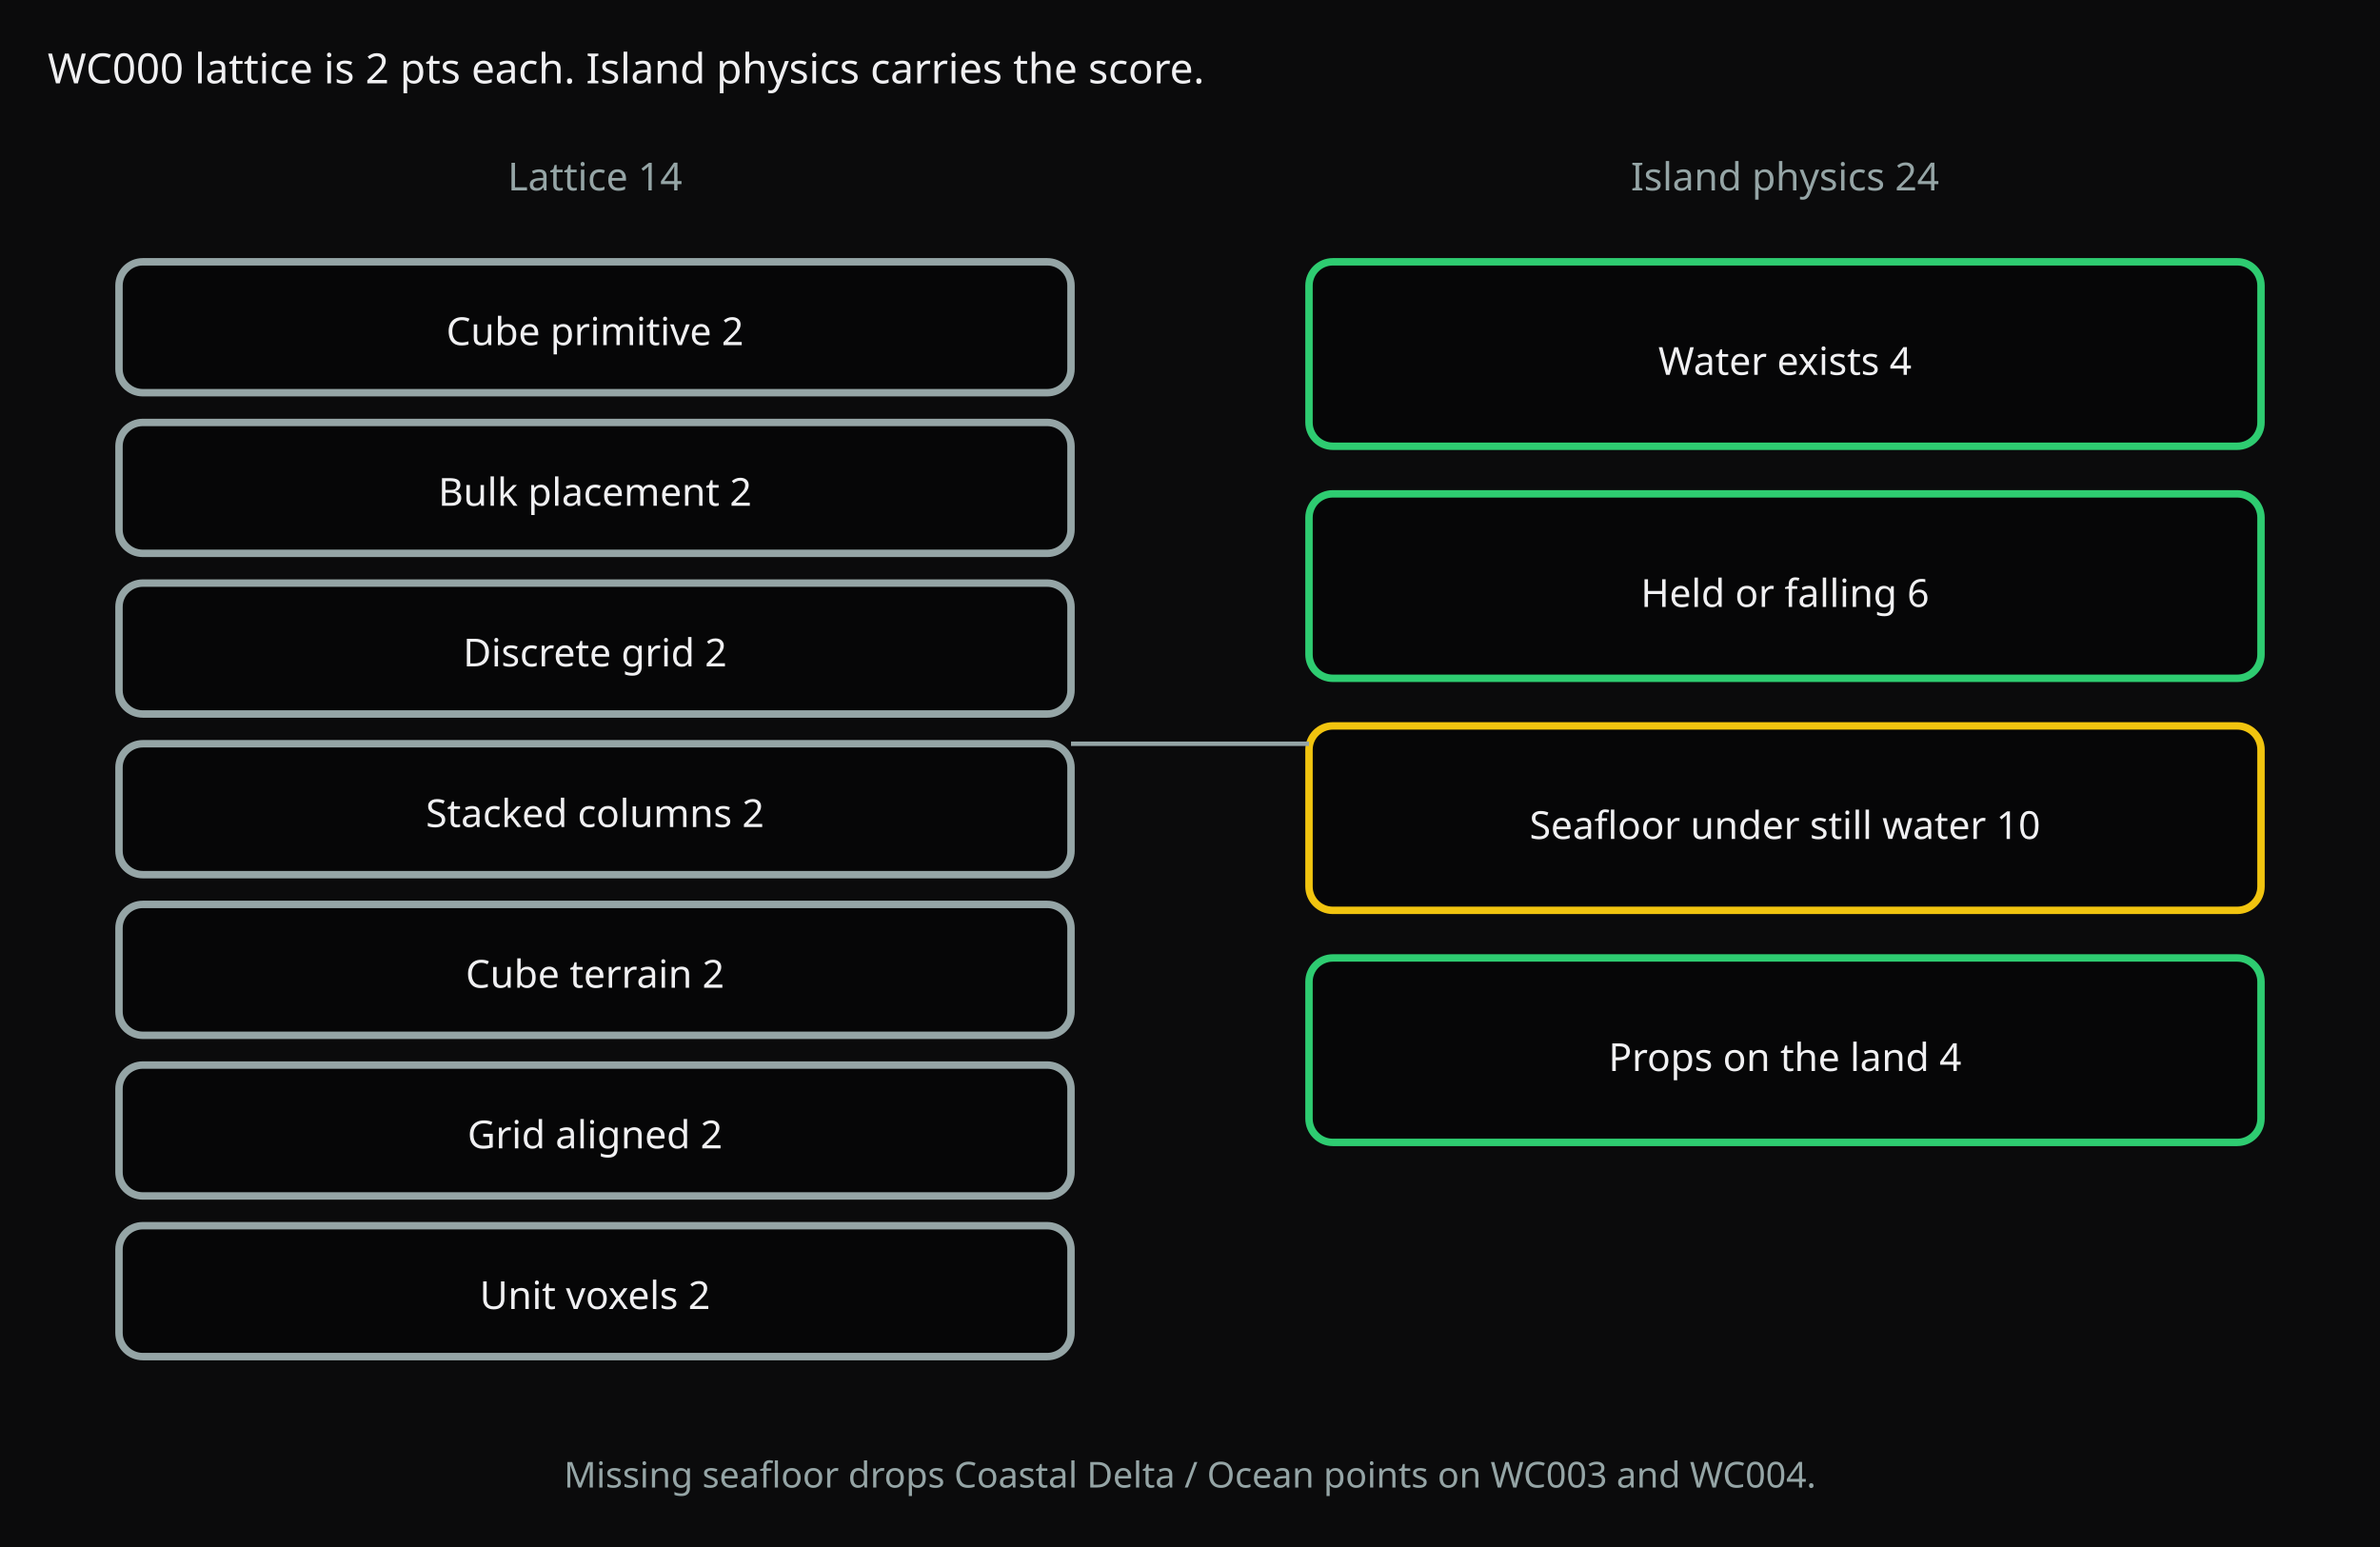
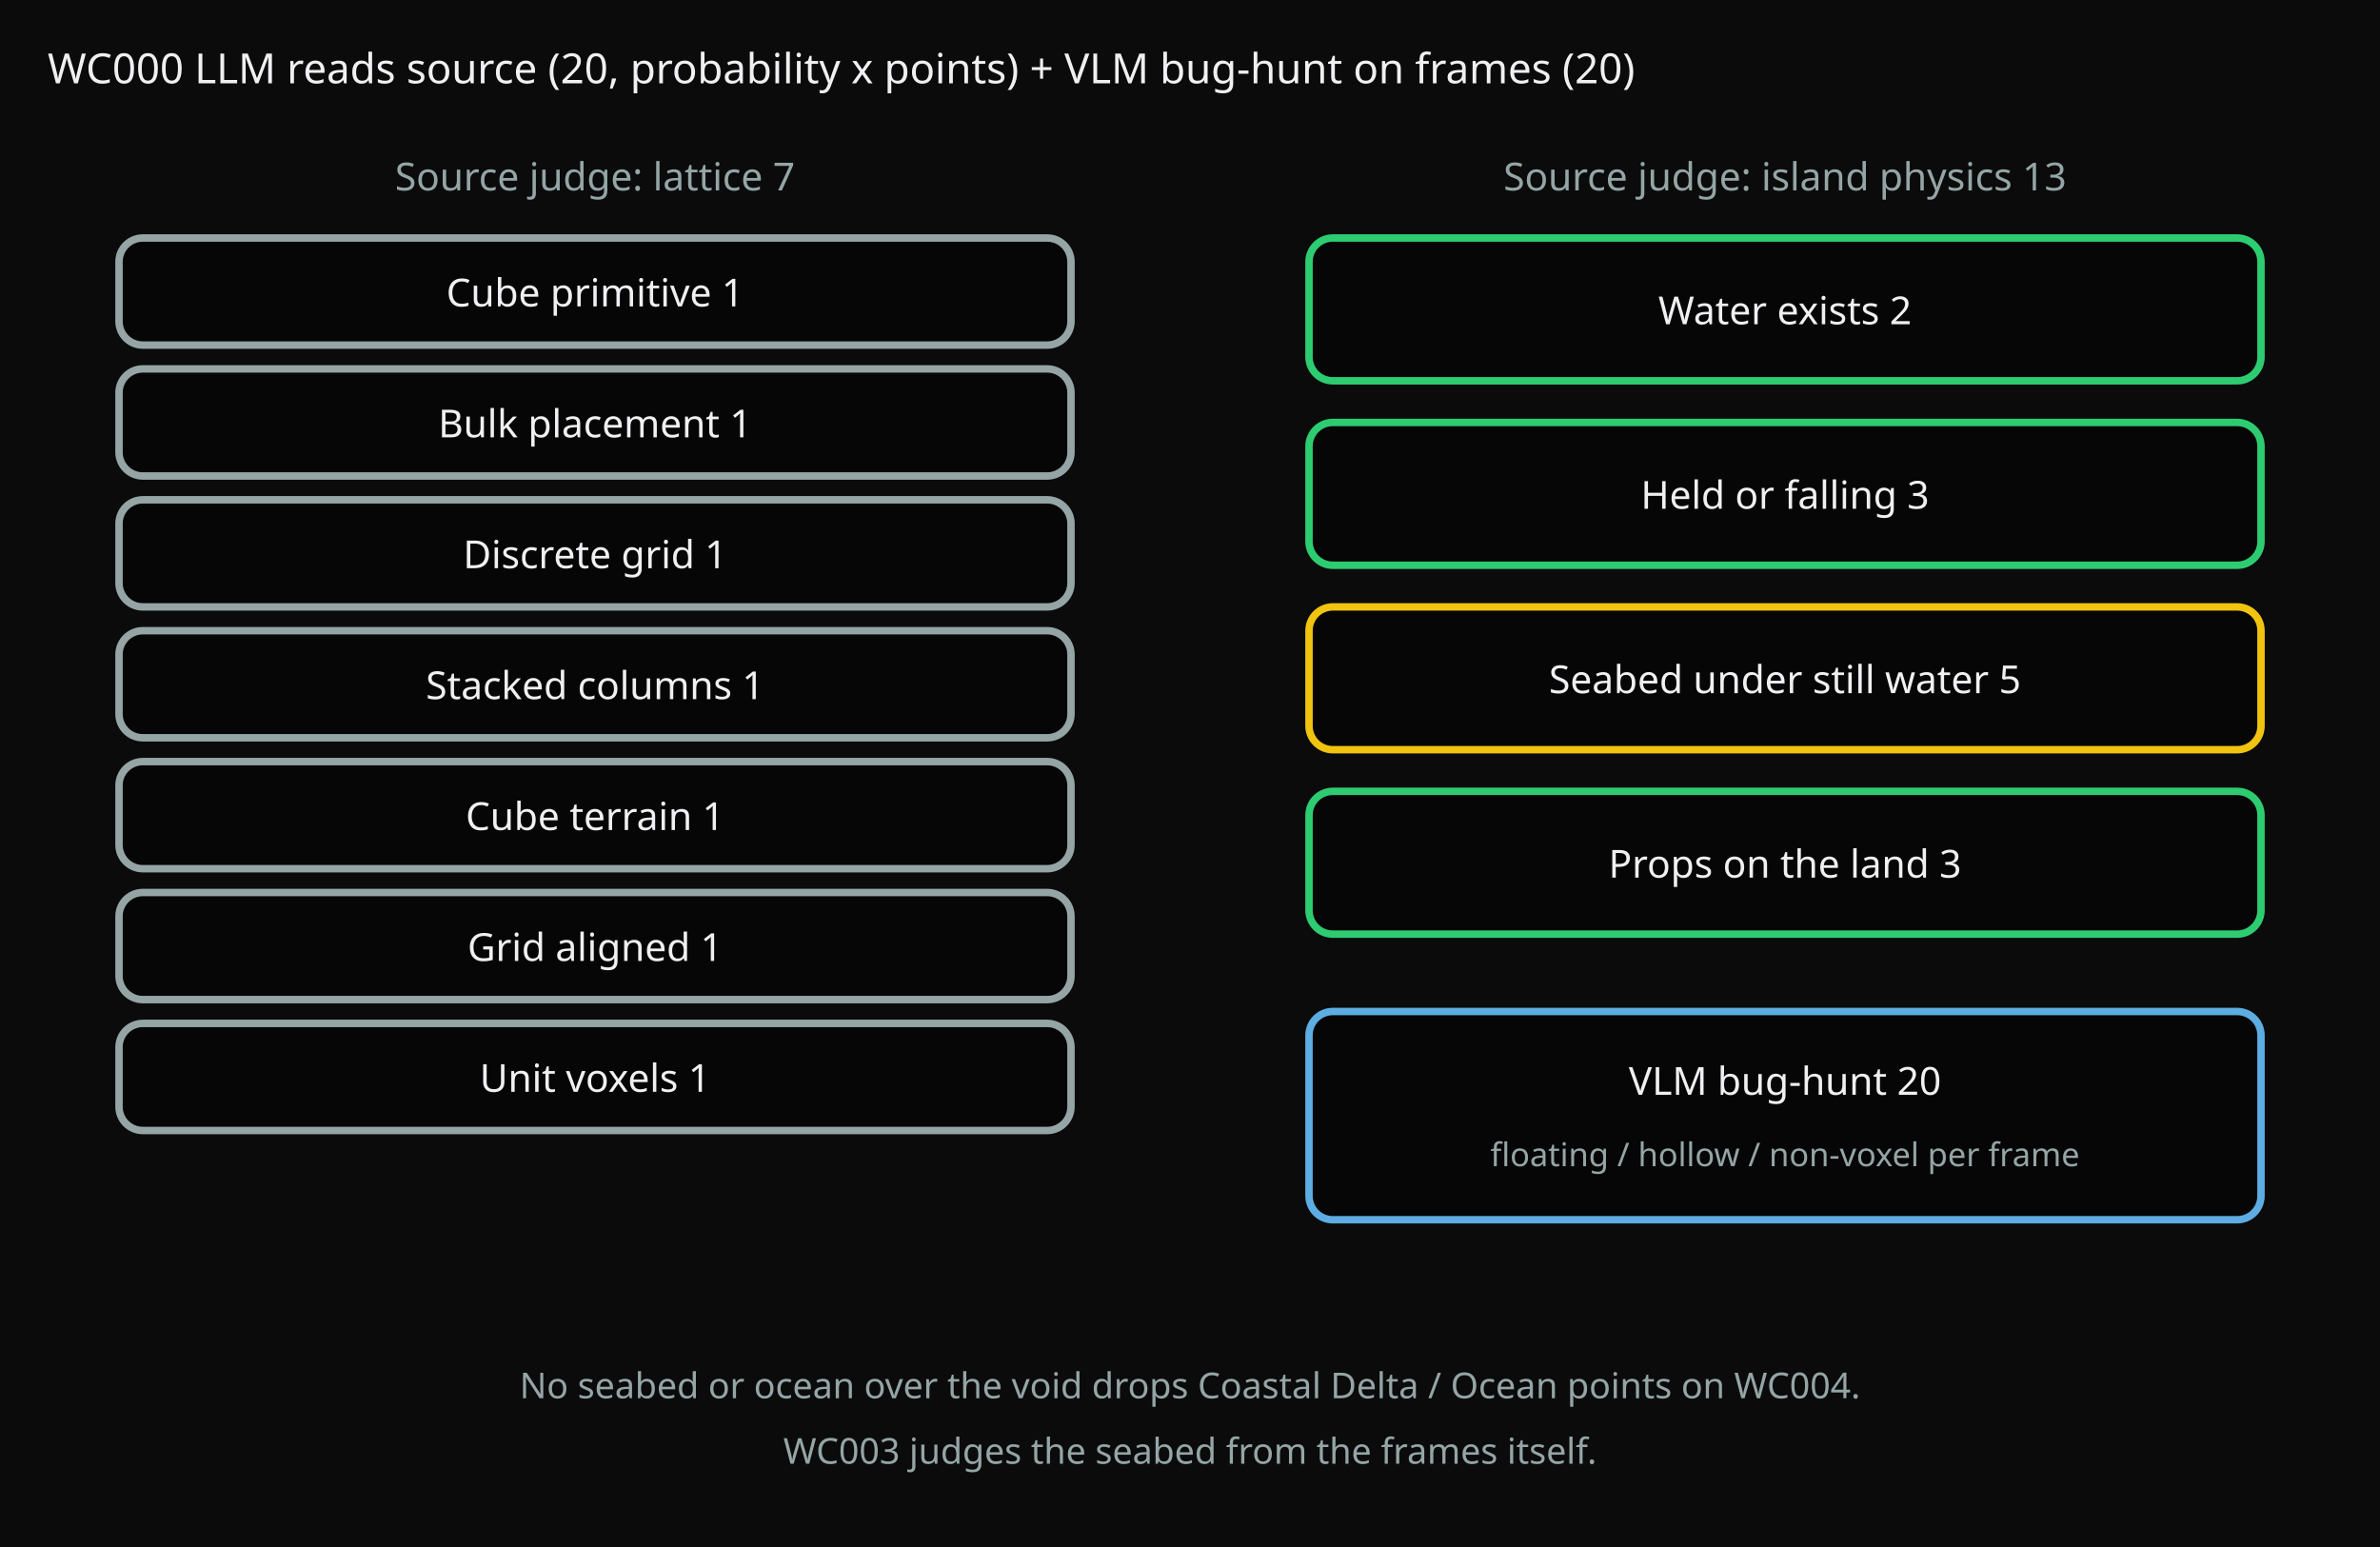
<svg xmlns="http://www.w3.org/2000/svg" viewBox="0 0 800 520" width="800" height="520">
  <rect width="100%" height="100%" fill="#0b0b0c" />
-   <text x="16.0" y="28.0" text-anchor="start" fill="#f0f0f2" font-size="14" font-family="system-ui,sans-serif">WC000  lattice is 2 pts each. Island physics carries the score.</text>
-   <text x="200.0" y="64.0" text-anchor="middle" fill="#95a5a6" font-size="13" font-family="system-ui,sans-serif">Lattice  14</text>
-   <text x="600.0" y="64.0" text-anchor="middle" fill="#95a5a6" font-size="13" font-family="system-ui,sans-serif">Island physics  24</text>
-   <rect x="40.0" y="88.0" width="320.0" height="44.0" rx="8" fill="#060607" stroke="#95a5a6" stroke-width="2.5" />
-   <text x="200.0" y="116.0" text-anchor="middle" fill="#f0f0f2" font-size="13" font-family="system-ui,sans-serif">Cube primitive  2</text>
-   <rect x="40.0" y="142.0" width="320.0" height="44.0" rx="8" fill="#060607" stroke="#95a5a6" stroke-width="2.5" />
-   <text x="200.0" y="170.0" text-anchor="middle" fill="#f0f0f2" font-size="13" font-family="system-ui,sans-serif">Bulk placement  2</text>
-   <rect x="40.0" y="196.0" width="320.0" height="44.0" rx="8" fill="#060607" stroke="#95a5a6" stroke-width="2.5" />
-   <text x="200.0" y="224.0" text-anchor="middle" fill="#f0f0f2" font-size="13" font-family="system-ui,sans-serif">Discrete grid  2</text>
-   <rect x="40.0" y="250.0" width="320.0" height="44.0" rx="8" fill="#060607" stroke="#95a5a6" stroke-width="2.5" />
-   <text x="200.0" y="278.0" text-anchor="middle" fill="#f0f0f2" font-size="13" font-family="system-ui,sans-serif">Stacked columns  2</text>
-   <rect x="40.0" y="304.0" width="320.0" height="44.0" rx="8" fill="#060607" stroke="#95a5a6" stroke-width="2.5" />
-   <text x="200.0" y="332.0" text-anchor="middle" fill="#f0f0f2" font-size="13" font-family="system-ui,sans-serif">Cube terrain  2</text>
-   <rect x="40.0" y="358.0" width="320.0" height="44.0" rx="8" fill="#060607" stroke="#95a5a6" stroke-width="2.5" />
-   <text x="200.0" y="386.0" text-anchor="middle" fill="#f0f0f2" font-size="13" font-family="system-ui,sans-serif">Grid aligned  2</text>
-   <rect x="40.0" y="412.0" width="320.0" height="44.0" rx="8" fill="#060607" stroke="#95a5a6" stroke-width="2.5" />
-   <text x="200.0" y="440.0" text-anchor="middle" fill="#f0f0f2" font-size="13" font-family="system-ui,sans-serif">Unit voxels  2</text>
-   <rect x="440.0" y="88.0" width="320.0" height="62.0" rx="8" fill="#060607" stroke="#2ecc71" stroke-width="2.5" />
-   <text x="600.0" y="126.0" text-anchor="middle" fill="#f0f0f2" font-size="13" font-family="system-ui,sans-serif">Water exists  4</text>
-   <rect x="440.0" y="166.0" width="320.0" height="62.0" rx="8" fill="#060607" stroke="#2ecc71" stroke-width="2.5" />
-   <text x="600.0" y="204.0" text-anchor="middle" fill="#f0f0f2" font-size="13" font-family="system-ui,sans-serif">Held or falling  6</text>
-   <rect x="440.0" y="244.0" width="320.0" height="62.0" rx="8" fill="#060607" stroke="#f1c40f" stroke-width="2.5" />
-   <text x="600.0" y="282.0" text-anchor="middle" fill="#f0f0f2" font-size="13" font-family="system-ui,sans-serif">Seafloor under still water  10</text>
-   <rect x="440.0" y="322.0" width="320.0" height="62.0" rx="8" fill="#060607" stroke="#2ecc71" stroke-width="2.5" />
-   <text x="600.0" y="360.0" text-anchor="middle" fill="#f0f0f2" font-size="13" font-family="system-ui,sans-serif">Props on the land  4</text>
-   <text x="400.0" y="500.0" text-anchor="middle" fill="#95a5a6" font-size="12" font-family="system-ui,sans-serif">Missing seafloor drops Coastal Delta / Ocean points on WC003 and WC004.</text>
-   <line x1="360.0" y1="250.0" x2="440.0" y2="250.0" stroke="#95a5a6" stroke-width="1.5" />
+   <text x="16.0" y="28.0" text-anchor="start" fill="#f0f0f2" font-size="14" font-family="system-ui,sans-serif">WC000  LLM reads source (20, probability x points)  +  VLM bug-hunt on frames (20)</text>
+   <text x="200.0" y="64.0" text-anchor="middle" fill="#95a5a6" font-size="13" font-family="system-ui,sans-serif">Source judge: lattice  7</text>
+   <text x="600.0" y="64.0" text-anchor="middle" fill="#95a5a6" font-size="13" font-family="system-ui,sans-serif">Source judge: island physics  13</text>
+   <rect x="40.0" y="80.0" width="320.0" height="36.0" rx="8" fill="#060607" stroke="#95a5a6" stroke-width="2.5" />
+   <text x="200.0" y="103.0" text-anchor="middle" fill="#f0f0f2" font-size="13" font-family="system-ui,sans-serif">Cube primitive  1</text>
+   <rect x="40.0" y="124.0" width="320.0" height="36.0" rx="8" fill="#060607" stroke="#95a5a6" stroke-width="2.5" />
+   <text x="200.0" y="147.0" text-anchor="middle" fill="#f0f0f2" font-size="13" font-family="system-ui,sans-serif">Bulk placement  1</text>
+   <rect x="40.0" y="168.0" width="320.0" height="36.0" rx="8" fill="#060607" stroke="#95a5a6" stroke-width="2.5" />
+   <text x="200.0" y="191.0" text-anchor="middle" fill="#f0f0f2" font-size="13" font-family="system-ui,sans-serif">Discrete grid  1</text>
+   <rect x="40.0" y="212.0" width="320.0" height="36.0" rx="8" fill="#060607" stroke="#95a5a6" stroke-width="2.5" />
+   <text x="200.0" y="235.0" text-anchor="middle" fill="#f0f0f2" font-size="13" font-family="system-ui,sans-serif">Stacked columns  1</text>
+   <rect x="40.0" y="256.0" width="320.0" height="36.0" rx="8" fill="#060607" stroke="#95a5a6" stroke-width="2.5" />
+   <text x="200.0" y="279.0" text-anchor="middle" fill="#f0f0f2" font-size="13" font-family="system-ui,sans-serif">Cube terrain  1</text>
+   <rect x="40.0" y="300.0" width="320.0" height="36.0" rx="8" fill="#060607" stroke="#95a5a6" stroke-width="2.5" />
+   <text x="200.0" y="323.0" text-anchor="middle" fill="#f0f0f2" font-size="13" font-family="system-ui,sans-serif">Grid aligned  1</text>
+   <rect x="40.0" y="344.0" width="320.0" height="36.0" rx="8" fill="#060607" stroke="#95a5a6" stroke-width="2.5" />
+   <text x="200.0" y="367.0" text-anchor="middle" fill="#f0f0f2" font-size="13" font-family="system-ui,sans-serif">Unit voxels  1</text>
+   <rect x="440.0" y="80.0" width="320.0" height="48.0" rx="8" fill="#060607" stroke="#2ecc71" stroke-width="2.5" />
+   <text x="600.0" y="109.0" text-anchor="middle" fill="#f0f0f2" font-size="13" font-family="system-ui,sans-serif">Water exists  2</text>
+   <rect x="440.0" y="142.0" width="320.0" height="48.0" rx="8" fill="#060607" stroke="#2ecc71" stroke-width="2.5" />
+   <text x="600.0" y="171.0" text-anchor="middle" fill="#f0f0f2" font-size="13" font-family="system-ui,sans-serif">Held or falling  3</text>
+   <rect x="440.0" y="204.0" width="320.0" height="48.0" rx="8" fill="#060607" stroke="#f1c40f" stroke-width="2.5" />
+   <text x="600.0" y="233.0" text-anchor="middle" fill="#f0f0f2" font-size="13" font-family="system-ui,sans-serif">Seabed under still water  5</text>
+   <rect x="440.0" y="266.0" width="320.0" height="48.0" rx="8" fill="#060607" stroke="#2ecc71" stroke-width="2.5" />
+   <text x="600.0" y="295.0" text-anchor="middle" fill="#f0f0f2" font-size="13" font-family="system-ui,sans-serif">Props on the land  3</text>
+   <rect x="440.0" y="340.0" width="320.0" height="70.0" rx="8" fill="#060607" stroke="#5dade2" stroke-width="2.5" />
+   <text x="600.0" y="368.0" text-anchor="middle" fill="#f0f0f2" font-size="13" font-family="system-ui,sans-serif">VLM bug-hunt  20</text>
+   <text x="600.0" y="392.0" text-anchor="middle" fill="#95a5a6" font-size="11" font-family="system-ui,sans-serif">floating / hollow / non-voxel per frame</text>
+   <text x="400.0" y="470.0" text-anchor="middle" fill="#95a5a6" font-size="12" font-family="system-ui,sans-serif">No seabed or ocean over the void drops Coastal Delta / Ocean points on WC004.</text>
+   <text x="400.0" y="492.0" text-anchor="middle" fill="#95a5a6" font-size="12" font-family="system-ui,sans-serif">WC003 judges the seabed from the frames itself.</text>
</svg>
